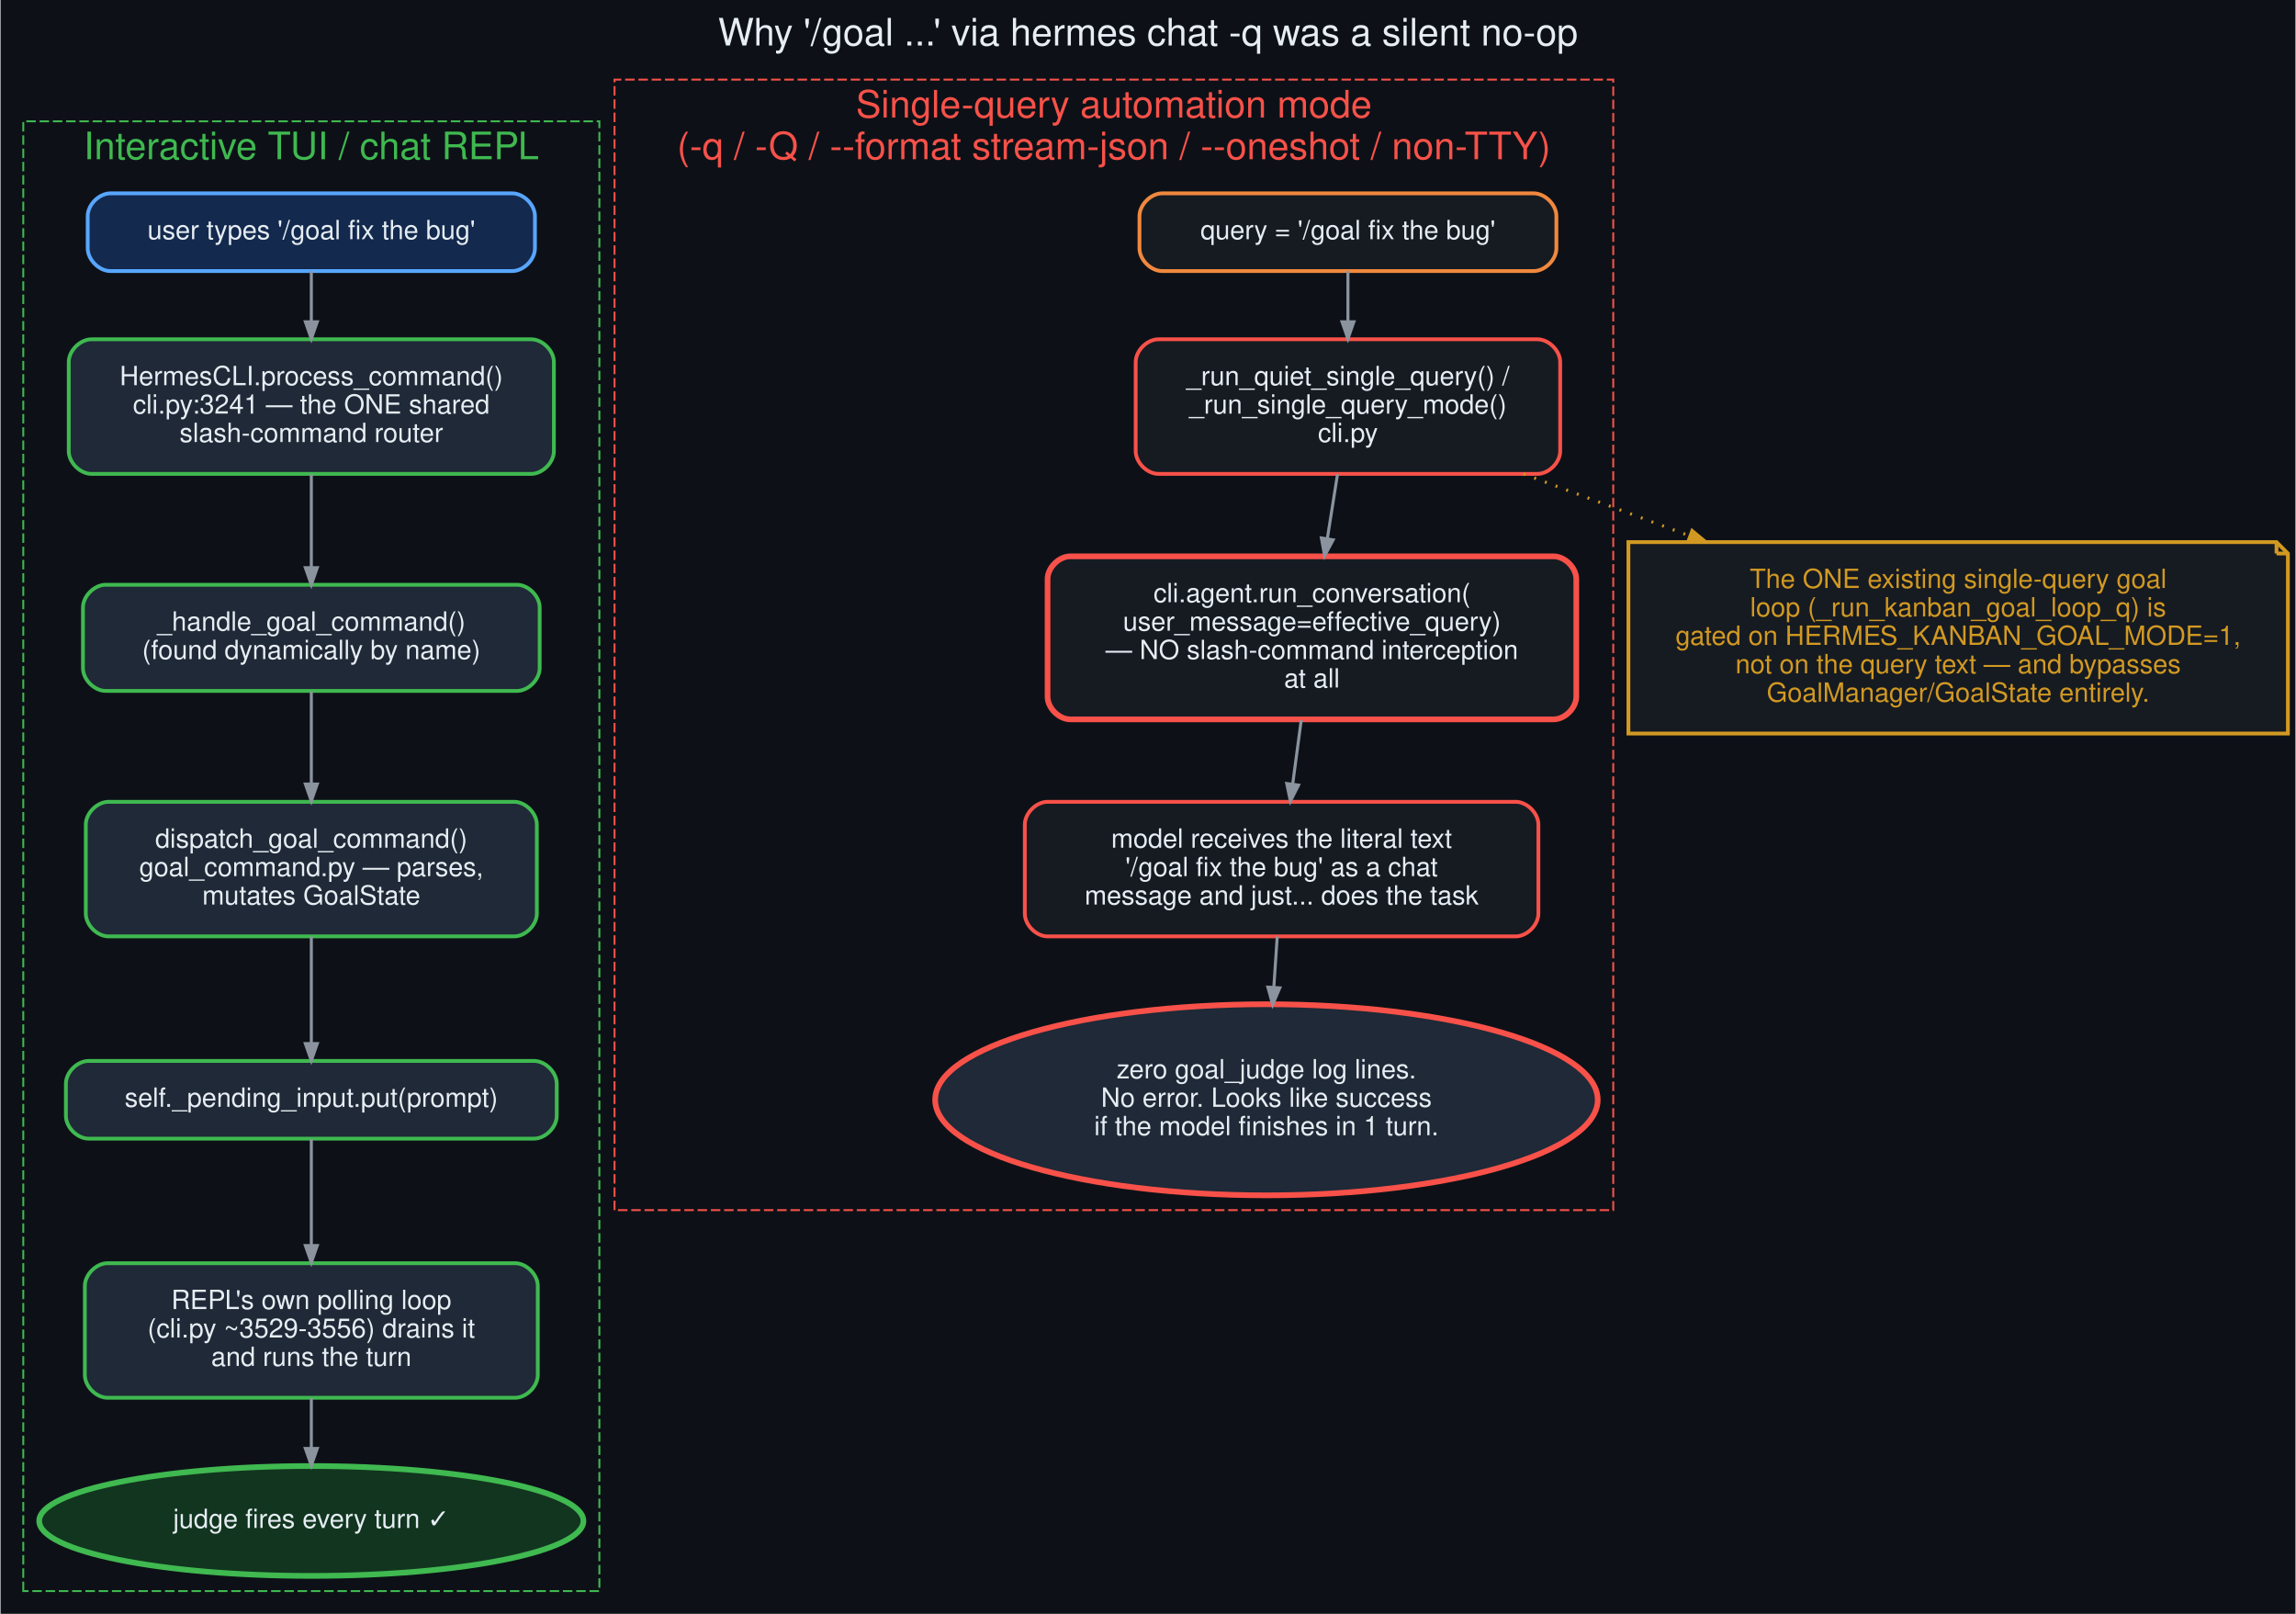
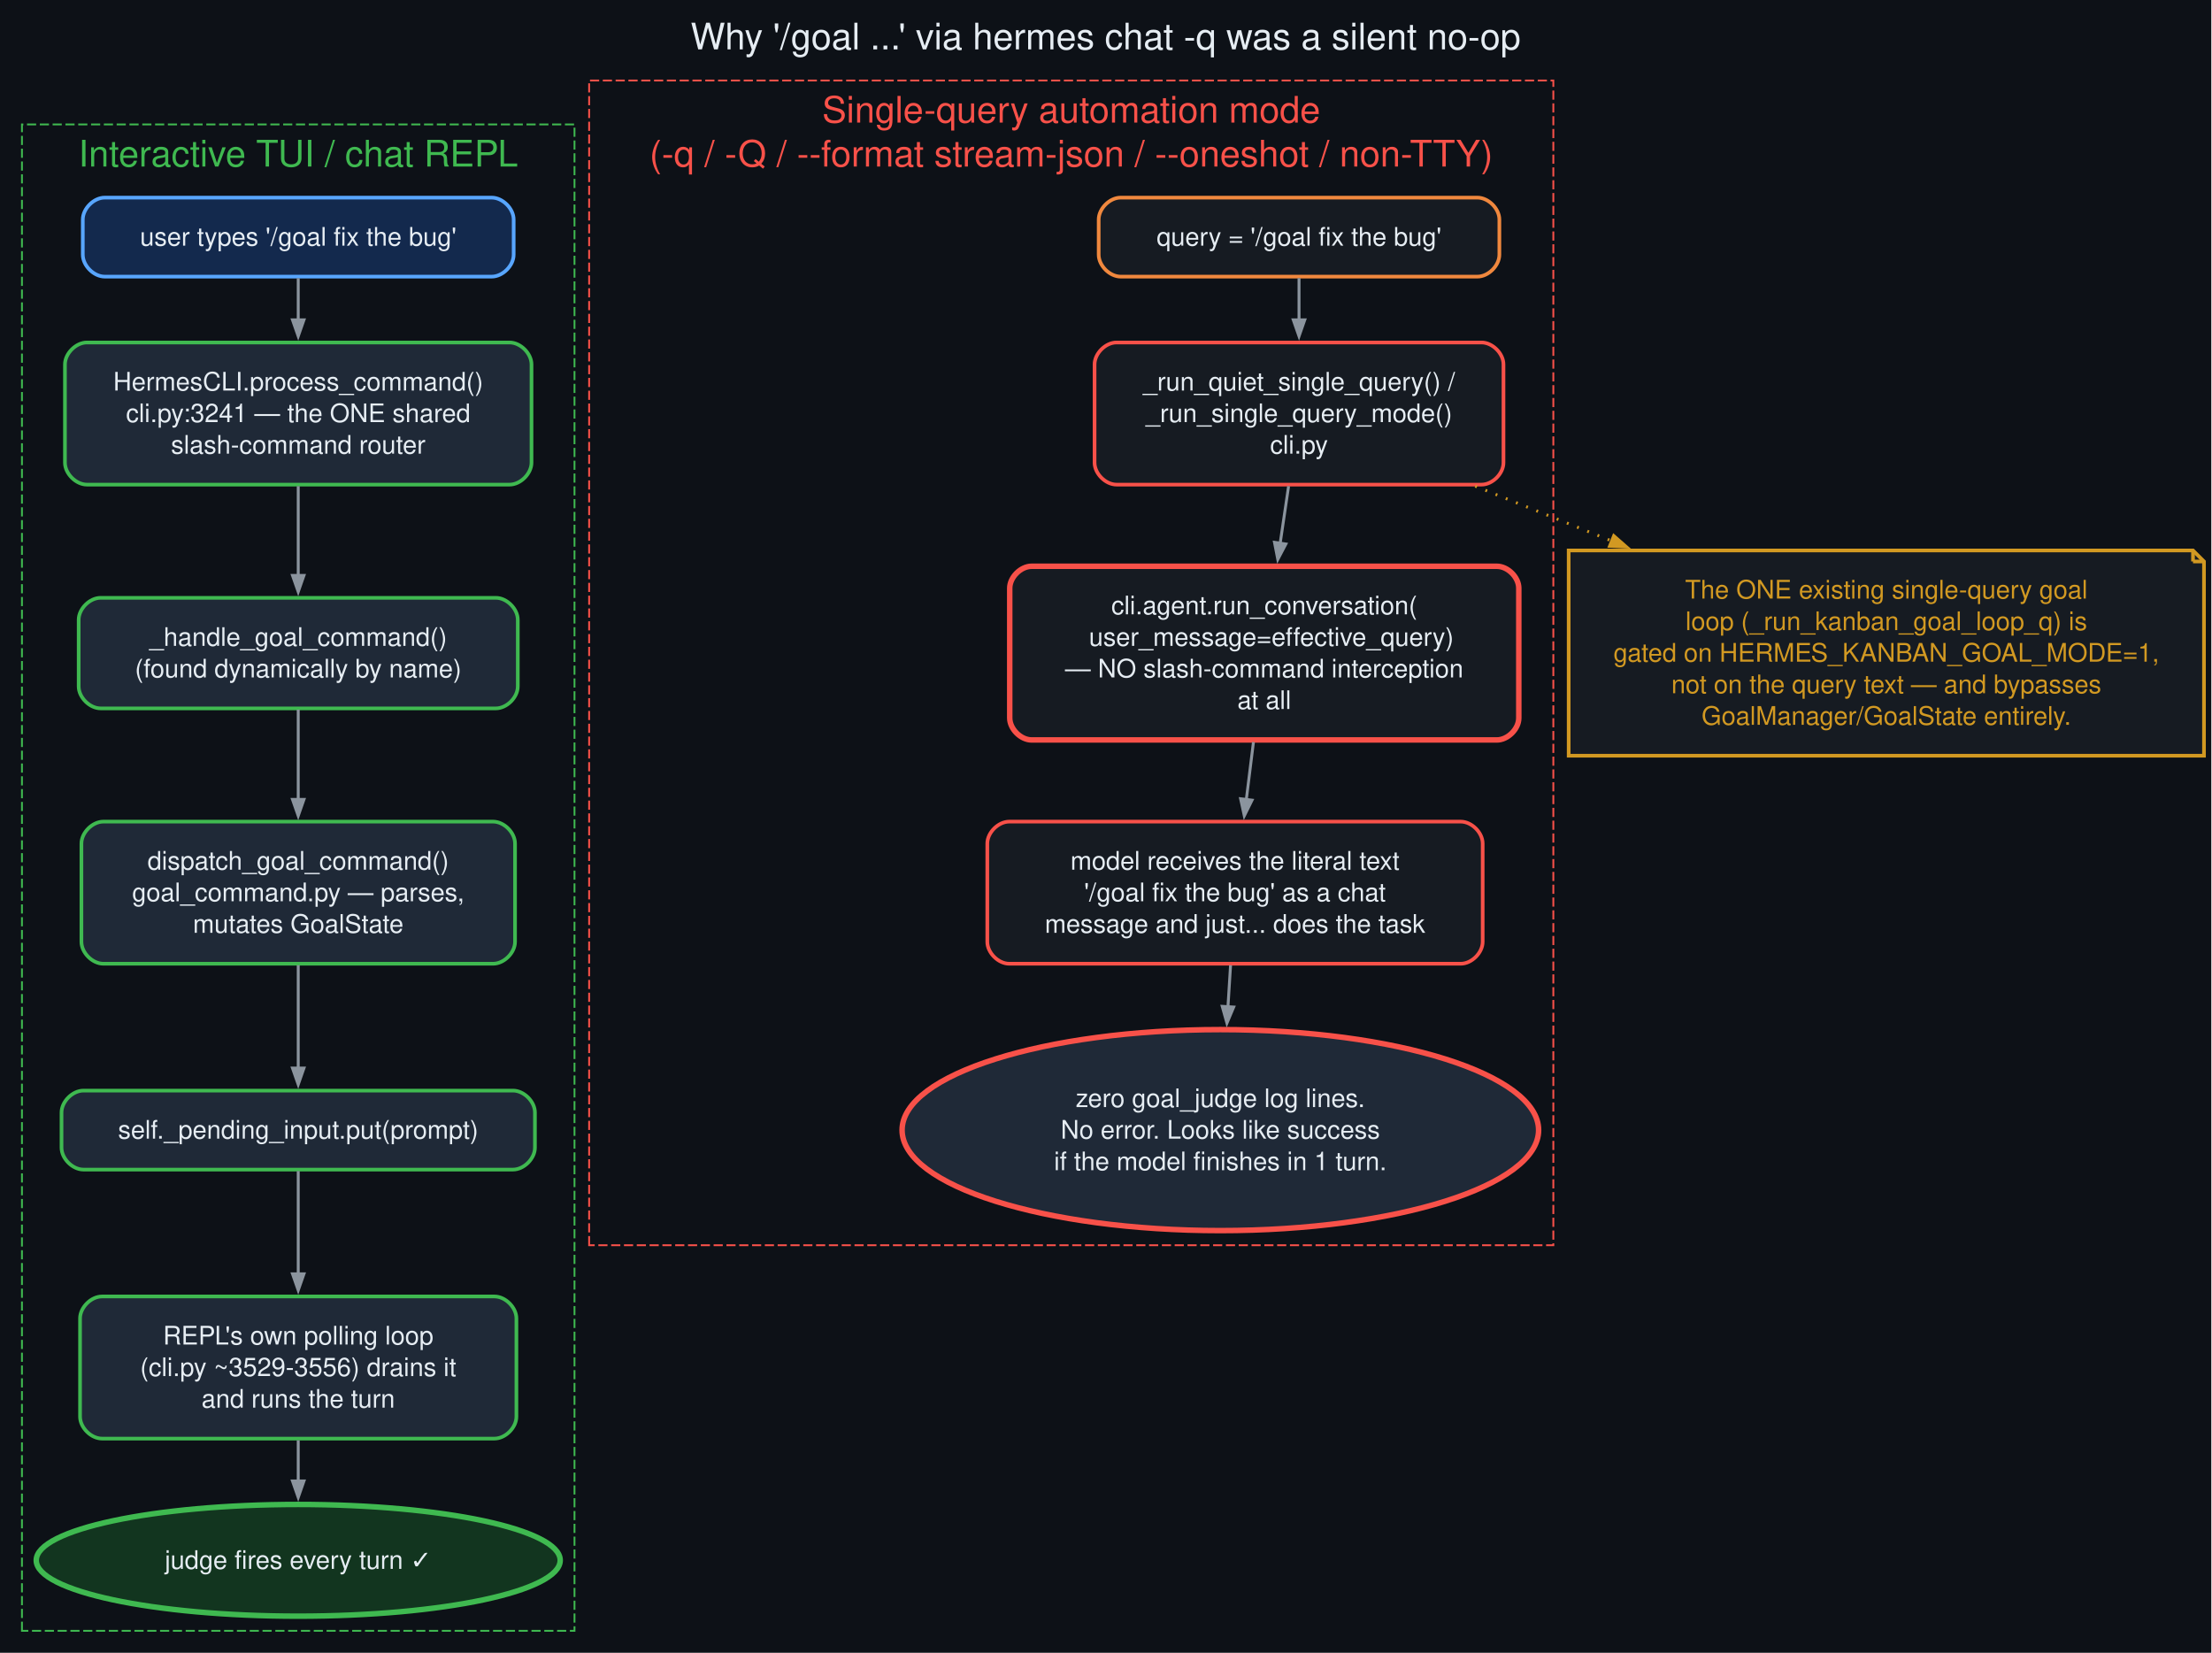
- <svg xmlns="http://www.w3.org/2000/svg" width="1211pt" height="851pt" viewBox="0.00 0.00 1211.00 851.39">
-   <g id="graph0" class="graph" transform="scale(1 1) rotate(0) translate(4 847.39)">
-     <polygon fill="#0d1117" stroke="transparent" points="-4,4 -4,-847.39 1207,-847.39 1207,4 -4,4" />
-     <text text-anchor="middle" x="601.5" y="-823.39" font-family="Helvetica,sans-Serif" font-size="20.00" fill="#e6edf3">Why '/goal ...' via hermes chat -q was a silent no-op</text>
+ <svg xmlns="http://www.w3.org/2000/svg" width="1209pt" height="903pt" viewBox="0.00 0.00 1209.00 903.00">
+   <g id="graph0" class="graph" transform="scale(1 1) rotate(0) translate(4 899.24)">
+     <polygon fill="#0d1117" stroke="none" points="-4,4 -4,-899.24 1204.62,-899.24 1204.62,4 -4,4" />
+     <text xml:space="preserve" text-anchor="middle" x="600.31" y="-872.24" font-family="Helvetica,sans-Serif" font-size="20.00" fill="#e6edf3">Why '/goal ...' via hermes chat -q was a silent no-op</text>
    <g id="clust1" class="cluster">
-       <polygon fill="#0d1117" stroke="#3fb950" stroke-dasharray="5,2" points="8,-8 8,-783.39 312,-783.39 312,-8 8,-8" />
-       <text text-anchor="middle" x="160" y="-763.39" font-family="Helvetica,sans-Serif" font-size="20.00" fill="#3fb950">Interactive TUI / chat REPL</text>
+       <polygon fill="#0d1117" stroke="#3fb950" stroke-dasharray="5,2" points="8,-8 8,-831.24 310,-831.24 310,-8 8,-8" />
+       <text xml:space="preserve" text-anchor="middle" x="159" y="-808.24" font-family="Helvetica,sans-Serif" font-size="20.00" fill="#3fb950">Interactive TUI / chat REPL</text>
    </g>
    <g id="clust2" class="cluster">
-       <polygon fill="#0d1117" stroke="#f85149" stroke-dasharray="5,2" points="320,-208.98 320,-805.39 847,-805.39 847,-208.98 320,-208.98" />
-       <text text-anchor="middle" x="583.5" y="-785.39" font-family="Helvetica,sans-Serif" font-size="20.00" fill="#f85149">Single-query automation mode</text>
-       <text text-anchor="middle" x="583.5" y="-763.39" font-family="Helvetica,sans-Serif" font-size="20.00" fill="#f85149">(-q / -Q / --format stream-json / --oneshot / non-TTY)</text>
+       <polygon fill="#0d1117" stroke="#f85149" stroke-dasharray="5,2" points="318,-218.72 318,-855.24 845,-855.24 845,-218.72 318,-218.72" />
+       <text xml:space="preserve" text-anchor="middle" x="581.5" y="-832.24" font-family="Helvetica,sans-Serif" font-size="20.00" fill="#f85149">Single-query automation mode</text>
+       <text xml:space="preserve" text-anchor="middle" x="581.5" y="-808.24" font-family="Helvetica,sans-Serif" font-size="20.00" fill="#f85149">(-q / -Q / --format stream-json / --oneshot / non-TTY)</text>
    </g>
    <g id="node1" class="node">
-       <path fill="#13294d" stroke="#58a6ff" stroke-width="2" d="M266,-745.39C266,-745.39 54,-745.39 54,-745.39 48,-745.39 42,-739.39 42,-733.39 42,-733.39 42,-716.39 42,-716.39 42,-710.39 48,-704.39 54,-704.39 54,-704.39 266,-704.39 266,-704.39 272,-704.39 278,-710.39 278,-716.39 278,-716.39 278,-733.39 278,-733.39 278,-739.39 272,-745.39 266,-745.39" />
-       <text text-anchor="middle" x="160" y="-721.19" font-family="Helvetica,sans-Serif" font-size="14.00" fill="#e6edf3">user types '/goal fix the bug'</text>
+       <path fill="#13294d" stroke="#58a6ff" stroke-width="2" d="M264.75,-791.24C264.75,-791.24 53.25,-791.24 53.25,-791.24 47.25,-791.24 41.25,-785.24 41.25,-779.24 41.25,-779.24 41.25,-760.07 41.25,-760.07 41.25,-754.07 47.25,-748.07 53.25,-748.07 53.25,-748.07 264.75,-748.07 264.75,-748.07 270.75,-748.07 276.75,-754.07 276.75,-760.07 276.75,-760.07 276.75,-779.24 276.75,-779.24 276.75,-785.24 270.75,-791.24 264.75,-791.24" />
+       <text xml:space="preserve" text-anchor="middle" x="159" y="-764.98" font-family="Helvetica,sans-Serif" font-size="14.00" fill="#e6edf3">user types '/goal fix the bug'</text>
    </g>
    <g id="node2" class="node">
-       <path fill="#1f2937" stroke="#3fb950" stroke-width="2" d="M276,-668.39C276,-668.39 44,-668.39 44,-668.39 38,-668.39 32,-662.39 32,-656.39 32,-656.39 32,-609.39 32,-609.39 32,-603.39 38,-597.39 44,-597.39 44,-597.39 276,-597.39 276,-597.39 282,-597.39 288,-603.39 288,-609.39 288,-609.39 288,-656.39 288,-656.39 288,-662.39 282,-668.39 276,-668.39" />
-       <text text-anchor="middle" x="160" y="-644.19" font-family="Helvetica,sans-Serif" font-size="14.00" fill="#e6edf3">HermesCLI.process_command()</text>
-       <text text-anchor="middle" x="160" y="-629.19" font-family="Helvetica,sans-Serif" font-size="14.00" fill="#e6edf3">cli.py:3241 — the ONE shared</text>
-       <text text-anchor="middle" x="160" y="-614.19" font-family="Helvetica,sans-Serif" font-size="14.00" fill="#e6edf3">slash-command router</text>
+       <path fill="#1f2937" stroke="#3fb950" stroke-width="2" d="M274.5,-712.07C274.5,-712.07 43.5,-712.07 43.5,-712.07 37.5,-712.07 31.5,-706.07 31.5,-700.07 31.5,-700.07 31.5,-646.4 31.5,-646.4 31.5,-640.4 37.5,-634.4 43.5,-634.4 43.5,-634.4 274.5,-634.4 274.5,-634.4 280.5,-634.4 286.5,-640.4 286.5,-646.4 286.5,-646.4 286.5,-700.07 286.5,-700.07 286.5,-706.07 280.5,-712.07 274.5,-712.07" />
+       <text xml:space="preserve" text-anchor="middle" x="159" y="-685.81" font-family="Helvetica,sans-Serif" font-size="14.00" fill="#e6edf3">HermesCLI.process_command()</text>
+       <text xml:space="preserve" text-anchor="middle" x="159" y="-668.56" font-family="Helvetica,sans-Serif" font-size="14.00" fill="#e6edf3">cli.py:3241 — the ONE shared</text>
+       <text xml:space="preserve" text-anchor="middle" x="159" y="-651.31" font-family="Helvetica,sans-Serif" font-size="14.00" fill="#e6edf3">slash-command router</text>
    </g>
    <g id="edge1" class="edge">
-       <path fill="none" stroke="#8b949e" stroke-width="1.6" d="M160,-704.36C160,-696.53 160,-687.16 160,-677.86" />
-       <polygon fill="#8b949e" stroke="#8b949e" stroke-width="1.6" points="163.15,-677.63 160,-668.63 156.85,-677.63 163.15,-677.63" />
+       <path fill="none" stroke="#8b949e" stroke-width="1.6" d="M159,-747.23C159,-740.35 159,-732.42 159,-724.38" />
+       <polygon fill="#8b949e" stroke="#8b949e" stroke-width="1.6" points="162.15,-724.45 159,-715.45 155.85,-724.45 162.15,-724.45" />
    </g>
    <g id="node3" class="node">
-       <path fill="#1f2937" stroke="#3fb950" stroke-width="2" d="M268.5,-538.89C268.5,-538.89 51.5,-538.89 51.5,-538.89 45.5,-538.89 39.5,-532.89 39.5,-526.89 39.5,-526.89 39.5,-494.89 39.5,-494.89 39.5,-488.89 45.5,-482.89 51.5,-482.89 51.5,-482.89 268.5,-482.89 268.5,-482.89 274.5,-482.89 280.5,-488.89 280.5,-494.89 280.5,-494.89 280.5,-526.89 280.5,-526.89 280.5,-532.89 274.5,-538.89 268.5,-538.89" />
-       <text text-anchor="middle" x="160" y="-514.69" font-family="Helvetica,sans-Serif" font-size="14.00" fill="#e6edf3">_handle_goal_command()</text>
-       <text text-anchor="middle" x="160" y="-499.69" font-family="Helvetica,sans-Serif" font-size="14.00" fill="#e6edf3">(found dynamically by name)</text>
+       <path fill="#1f2937" stroke="#3fb950" stroke-width="2" d="M267,-572.53C267,-572.53 51,-572.53 51,-572.53 45,-572.53 39,-566.53 39,-560.53 39,-560.53 39,-524.11 39,-524.11 39,-518.11 45,-512.11 51,-512.11 51,-512.11 267,-512.11 267,-512.11 273,-512.11 279,-518.11 279,-524.11 279,-524.11 279,-560.53 279,-560.53 279,-566.53 273,-572.53 267,-572.53" />
+       <text xml:space="preserve" text-anchor="middle" x="159" y="-546.27" font-family="Helvetica,sans-Serif" font-size="14.00" fill="#e6edf3">_handle_goal_command()</text>
+       <text xml:space="preserve" text-anchor="middle" x="159" y="-529.02" font-family="Helvetica,sans-Serif" font-size="14.00" fill="#e6edf3">(found dynamically by name)</text>
    </g>
    <g id="edge2" class="edge">
-       <path fill="none" stroke="#8b949e" stroke-width="1.6" d="M160,-597.18C160,-581.82 160,-563.75 160,-548.21" />
-       <polygon fill="#8b949e" stroke="#8b949e" stroke-width="1.6" points="163.15,-547.9 160,-538.9 156.85,-547.9 163.15,-547.9" />
+       <path fill="none" stroke="#8b949e" stroke-width="1.6" d="M159,-633.56C159,-618.04 159,-600.14 159,-584.39" />
+       <polygon fill="#8b949e" stroke="#8b949e" stroke-width="1.6" points="162.15,-584.79 159,-575.79 155.85,-584.79 162.15,-584.79" />
    </g>
    <g id="node4" class="node">
-       <path fill="#1f2937" stroke="#3fb950" stroke-width="2" d="M267,-424.39C267,-424.39 53,-424.39 53,-424.39 47,-424.39 41,-418.39 41,-412.39 41,-412.39 41,-365.39 41,-365.39 41,-359.39 47,-353.39 53,-353.39 53,-353.39 267,-353.39 267,-353.39 273,-353.39 279,-359.39 279,-365.39 279,-365.39 279,-412.39 279,-412.39 279,-418.39 273,-424.39 267,-424.39" />
-       <text text-anchor="middle" x="160" y="-400.19" font-family="Helvetica,sans-Serif" font-size="14.00" fill="#e6edf3">dispatch_goal_command()</text>
-       <text text-anchor="middle" x="160" y="-385.19" font-family="Helvetica,sans-Serif" font-size="14.00" fill="#e6edf3">goal_command.py — parses,</text>
-       <text text-anchor="middle" x="160" y="-370.19" font-family="Helvetica,sans-Serif" font-size="14.00" fill="#e6edf3">mutates GoalState</text>
+       <path fill="#1f2937" stroke="#3fb950" stroke-width="2" d="M265.5,-450.23C265.5,-450.23 52.5,-450.23 52.5,-450.23 46.5,-450.23 40.5,-444.23 40.5,-438.23 40.5,-438.23 40.5,-384.56 40.5,-384.56 40.5,-378.56 46.5,-372.56 52.5,-372.56 52.5,-372.56 265.5,-372.56 265.5,-372.56 271.5,-372.56 277.5,-378.56 277.5,-384.56 277.5,-384.56 277.5,-438.23 277.5,-438.23 277.5,-444.23 271.5,-450.23 265.5,-450.23" />
+       <text xml:space="preserve" text-anchor="middle" x="159" y="-423.97" font-family="Helvetica,sans-Serif" font-size="14.00" fill="#e6edf3">dispatch_goal_command()</text>
+       <text xml:space="preserve" text-anchor="middle" x="159" y="-406.72" font-family="Helvetica,sans-Serif" font-size="14.00" fill="#e6edf3">goal_command.py — parses,</text>
+       <text xml:space="preserve" text-anchor="middle" x="159" y="-389.47" font-family="Helvetica,sans-Serif" font-size="14.00" fill="#e6edf3">mutates GoalState</text>
    </g>
    <g id="edge3" class="edge">
-       <path fill="none" stroke="#8b949e" stroke-width="1.6" d="M160,-482.66C160,-468.33 160,-450.39 160,-434.12" />
-       <polygon fill="#8b949e" stroke="#8b949e" stroke-width="1.6" points="163.15,-433.77 160,-424.77 156.85,-433.77 163.15,-433.77" />
+       <path fill="none" stroke="#8b949e" stroke-width="1.6" d="M159,-511.42C159,-496.79 159,-478.8 159,-462.18" />
+       <polygon fill="#8b949e" stroke="#8b949e" stroke-width="1.6" points="162.15,-462.37 159,-453.37 155.85,-462.37 162.15,-462.37" />
    </g>
    <g id="node5" class="node">
-       <path fill="#1f2937" stroke="#3fb950" stroke-width="2" d="M277.5,-287.69C277.5,-287.69 42.5,-287.69 42.5,-287.69 36.5,-287.69 30.5,-281.69 30.5,-275.69 30.5,-275.69 30.5,-258.69 30.5,-258.69 30.5,-252.69 36.5,-246.69 42.5,-246.69 42.5,-246.69 277.5,-246.69 277.5,-246.69 283.5,-246.69 289.5,-252.69 289.5,-258.69 289.5,-258.69 289.5,-275.69 289.5,-275.69 289.5,-281.69 283.5,-287.69 277.5,-287.69" />
-       <text text-anchor="middle" x="160" y="-263.49" font-family="Helvetica,sans-Serif" font-size="14.00" fill="#e6edf3">self._pending_input.put(prompt)</text>
+       <path fill="#1f2937" stroke="#3fb950" stroke-width="2" d="M276.38,-303.23C276.38,-303.23 41.62,-303.23 41.62,-303.23 35.62,-303.23 29.62,-297.23 29.62,-291.23 29.62,-291.23 29.62,-272.06 29.62,-272.06 29.62,-266.06 35.62,-260.06 41.62,-260.06 41.62,-260.06 276.38,-260.06 276.38,-260.06 282.38,-260.06 288.38,-266.06 288.38,-272.06 288.38,-272.06 288.38,-291.23 288.38,-291.23 288.38,-297.23 282.38,-303.23 276.38,-303.23" />
+       <text xml:space="preserve" text-anchor="middle" x="159" y="-276.97" font-family="Helvetica,sans-Serif" font-size="14.00" fill="#e6edf3">self._pending_input.put(prompt)</text>
    </g>
    <g id="edge4" class="edge">
-       <path fill="none" stroke="#8b949e" stroke-width="1.6" d="M160,-353.27C160,-335.49 160,-314.08 160,-297.18" />
-       <polygon fill="#8b949e" stroke="#8b949e" stroke-width="1.6" points="163.15,-296.82 160,-287.82 156.85,-296.82 163.15,-296.82" />
+       <path fill="none" stroke="#8b949e" stroke-width="1.6" d="M159,-371.72C159,-353.7 159,-332.49 159,-315.29" />
+       <polygon fill="#8b949e" stroke="#8b949e" stroke-width="1.6" points="162.15,-315.53 159,-306.53 155.85,-315.53 162.15,-315.53" />
    </g>
    <g id="node6" class="node">
-       <path fill="#1f2937" stroke="#3fb950" stroke-width="2" d="M267.5,-180.98C267.5,-180.98 52.5,-180.98 52.5,-180.98 46.5,-180.98 40.5,-174.98 40.5,-168.98 40.5,-168.98 40.5,-121.98 40.5,-121.98 40.5,-115.98 46.5,-109.98 52.5,-109.98 52.5,-109.98 267.5,-109.98 267.5,-109.98 273.5,-109.98 279.5,-115.98 279.5,-121.98 279.5,-121.98 279.5,-168.98 279.5,-168.98 279.5,-174.98 273.5,-180.98 267.5,-180.98" />
-       <text text-anchor="middle" x="160" y="-156.78" font-family="Helvetica,sans-Serif" font-size="14.00" fill="#e6edf3">REPL's own polling loop</text>
-       <text text-anchor="middle" x="160" y="-141.78" font-family="Helvetica,sans-Serif" font-size="14.00" fill="#e6edf3">(cli.py ~3529-3556) drains it</text>
-       <text text-anchor="middle" x="160" y="-126.78" font-family="Helvetica,sans-Serif" font-size="14.00" fill="#e6edf3">and runs the turn</text>
+       <path fill="#1f2937" stroke="#3fb950" stroke-width="2" d="M266.25,-190.72C266.25,-190.72 51.75,-190.72 51.75,-190.72 45.75,-190.72 39.75,-184.72 39.75,-178.72 39.75,-178.72 39.75,-125.05 39.75,-125.05 39.75,-119.05 45.75,-113.05 51.75,-113.05 51.75,-113.05 266.25,-113.05 266.25,-113.05 272.25,-113.05 278.25,-119.05 278.25,-125.05 278.25,-125.05 278.25,-178.72 278.25,-178.72 278.25,-184.72 272.25,-190.72 266.25,-190.72" />
+       <text xml:space="preserve" text-anchor="middle" x="159" y="-164.46" font-family="Helvetica,sans-Serif" font-size="14.00" fill="#e6edf3">REPL's own polling loop</text>
+       <text xml:space="preserve" text-anchor="middle" x="159" y="-147.21" font-family="Helvetica,sans-Serif" font-size="14.00" fill="#e6edf3">(cli.py ~3529-3556) drains it</text>
+       <text xml:space="preserve" text-anchor="middle" x="159" y="-129.96" font-family="Helvetica,sans-Serif" font-size="14.00" fill="#e6edf3">and runs the turn</text>
    </g>
    <g id="edge5" class="edge">
-       <path fill="none" stroke="#8b949e" stroke-width="1.6" d="M160,-246.42C160,-231.24 160,-209.69 160,-190.49" />
-       <polygon fill="#8b949e" stroke="#8b949e" stroke-width="1.6" points="163.15,-190.29 160,-181.29 156.85,-190.29 163.15,-190.29" />
+       <path fill="none" stroke="#8b949e" stroke-width="1.6" d="M159,-259.26C159,-243.88 159,-222.49 159,-202.91" />
+       <polygon fill="#8b949e" stroke="#8b949e" stroke-width="1.6" points="162.15,-203.08 159,-194.08 155.85,-203.08 162.15,-203.08" />
    </g>
    <g id="node7" class="node">
-       <ellipse fill="#12351f" stroke="#3fb950" stroke-width="3" cx="160" cy="-44.99" rx="143.59" ry="28.98" />
-       <text text-anchor="middle" x="160" y="-41.29" font-family="Helvetica,sans-Serif" font-size="14.00" fill="#e6edf3">judge fires every turn ✓</text>
+       <ellipse fill="#12351f" stroke="#3fb950" stroke-width="3" cx="159" cy="-46.53" rx="143.19" ry="30.53" />
+       <text xml:space="preserve" text-anchor="middle" x="159" y="-41.85" font-family="Helvetica,sans-Serif" font-size="14.00" fill="#e6edf3">judge fires every turn ✓</text>
    </g>
    <g id="edge6" class="edge">
-       <path fill="none" stroke="#8b949e" stroke-width="1.6" d="M160,-109.76C160,-101.22 160,-92.04 160,-83.38" />
-       <polygon fill="#8b949e" stroke="#8b949e" stroke-width="1.6" points="163.15,-83.24 160,-74.24 156.85,-83.24 163.15,-83.24" />
+       <path fill="none" stroke="#8b949e" stroke-width="1.6" d="M159,-112.1C159,-104.81 159,-97.15 159,-89.76" />
+       <polygon fill="#8b949e" stroke="#8b949e" stroke-width="1.6" points="162.15,-89.88 159,-80.88 155.85,-89.88 162.15,-89.88" />
    </g>
    <g id="node8" class="node">
-       <path fill="#161b22" stroke="#f0883e" stroke-width="2" d="M805,-745.39C805,-745.39 609,-745.39 609,-745.39 603,-745.39 597,-739.39 597,-733.39 597,-733.39 597,-716.39 597,-716.39 597,-710.39 603,-704.39 609,-704.39 609,-704.39 805,-704.39 805,-704.39 811,-704.39 817,-710.39 817,-716.39 817,-716.39 817,-733.39 817,-733.39 817,-739.39 811,-745.39 805,-745.39" />
-       <text text-anchor="middle" x="707" y="-721.19" font-family="Helvetica,sans-Serif" font-size="14.00" fill="#e6edf3">query = '/goal fix the bug'</text>
+       <path fill="#161b22" stroke="#f0883e" stroke-width="2" d="M803.5,-791.24C803.5,-791.24 608.5,-791.24 608.5,-791.24 602.5,-791.24 596.5,-785.24 596.5,-779.24 596.5,-779.24 596.5,-760.07 596.5,-760.07 596.5,-754.07 602.5,-748.07 608.5,-748.07 608.5,-748.07 803.5,-748.07 803.5,-748.07 809.5,-748.07 815.5,-754.07 815.5,-760.07 815.5,-760.07 815.5,-779.24 815.5,-779.24 815.5,-785.24 809.5,-791.24 803.5,-791.24" />
+       <text xml:space="preserve" text-anchor="middle" x="706" y="-764.98" font-family="Helvetica,sans-Serif" font-size="14.00" fill="#e6edf3">query = '/goal fix the bug'</text>
    </g>
    <g id="node9" class="node">
-       <path fill="#161b22" stroke="#f85149" stroke-width="2" d="M807,-668.39C807,-668.39 607,-668.39 607,-668.39 601,-668.39 595,-662.39 595,-656.39 595,-656.39 595,-609.39 595,-609.39 595,-603.39 601,-597.39 607,-597.39 607,-597.39 807,-597.39 807,-597.39 813,-597.39 819,-603.39 819,-609.39 819,-609.39 819,-656.39 819,-656.39 819,-662.39 813,-668.39 807,-668.39" />
-       <text text-anchor="middle" x="707" y="-644.19" font-family="Helvetica,sans-Serif" font-size="14.00" fill="#e6edf3">_run_quiet_single_query() /</text>
-       <text text-anchor="middle" x="707" y="-629.19" font-family="Helvetica,sans-Serif" font-size="14.00" fill="#e6edf3">_run_single_query_mode()</text>
-       <text text-anchor="middle" x="707" y="-614.19" font-family="Helvetica,sans-Serif" font-size="14.00" fill="#e6edf3">cli.py</text>
+       <path fill="#161b22" stroke="#f85149" stroke-width="2" d="M805.75,-712.07C805.75,-712.07 606.25,-712.07 606.25,-712.07 600.25,-712.07 594.25,-706.07 594.25,-700.07 594.25,-700.07 594.25,-646.4 594.25,-646.4 594.25,-640.4 600.25,-634.4 606.25,-634.4 606.25,-634.4 805.75,-634.4 805.75,-634.4 811.75,-634.4 817.75,-640.4 817.75,-646.4 817.75,-646.4 817.75,-700.07 817.75,-700.07 817.75,-706.07 811.75,-712.07 805.75,-712.07" />
+       <text xml:space="preserve" text-anchor="middle" x="706" y="-685.81" font-family="Helvetica,sans-Serif" font-size="14.00" fill="#e6edf3">_run_quiet_single_query() /</text>
+       <text xml:space="preserve" text-anchor="middle" x="706" y="-668.56" font-family="Helvetica,sans-Serif" font-size="14.00" fill="#e6edf3">_run_single_query_mode()</text>
+       <text xml:space="preserve" text-anchor="middle" x="706" y="-651.31" font-family="Helvetica,sans-Serif" font-size="14.00" fill="#e6edf3">cli.py</text>
    </g>
    <g id="edge7" class="edge">
-       <path fill="none" stroke="#8b949e" stroke-width="1.6" d="M707,-704.36C707,-696.53 707,-687.16 707,-677.86" />
-       <polygon fill="#8b949e" stroke="#8b949e" stroke-width="1.6" points="710.15,-677.63 707,-668.63 703.85,-677.63 710.15,-677.63" />
+       <path fill="none" stroke="#8b949e" stroke-width="1.6" d="M706,-747.23C706,-740.35 706,-732.42 706,-724.38" />
+       <polygon fill="#8b949e" stroke="#8b949e" stroke-width="1.6" points="709.15,-724.45 706,-715.45 702.85,-724.45 709.15,-724.45" />
    </g>
    <g id="node10" class="node">
-       <path fill="#161b22" stroke="#f85149" stroke-width="3" d="M815.5,-553.89C815.5,-553.89 560.5,-553.89 560.5,-553.89 554.5,-553.89 548.5,-547.89 548.5,-541.89 548.5,-541.89 548.5,-479.89 548.5,-479.89 548.5,-473.89 554.5,-467.89 560.5,-467.89 560.5,-467.89 815.5,-467.89 815.5,-467.89 821.5,-467.89 827.5,-473.89 827.5,-479.89 827.5,-479.89 827.5,-541.89 827.5,-541.89 827.5,-547.89 821.5,-553.89 815.5,-553.89" />
-       <text text-anchor="middle" x="688" y="-529.69" font-family="Helvetica,sans-Serif" font-size="14.00" fill="#e6edf3">cli.agent.run_conversation(</text>
-       <text text-anchor="middle" x="688" y="-514.69" font-family="Helvetica,sans-Serif" font-size="14.00" fill="#e6edf3">  user_message=effective_query)</text>
-       <text text-anchor="middle" x="688" y="-499.69" font-family="Helvetica,sans-Serif" font-size="14.00" fill="#e6edf3">— NO slash-command interception</text>
-       <text text-anchor="middle" x="688" y="-484.69" font-family="Helvetica,sans-Serif" font-size="14.00" fill="#e6edf3">at all</text>
+       <path fill="#161b22" stroke="#f85149" stroke-width="3" d="M814.12,-589.78C814.12,-589.78 559.88,-589.78 559.88,-589.78 553.88,-589.78 547.88,-583.78 547.88,-577.78 547.88,-577.78 547.88,-506.86 547.88,-506.86 547.88,-500.86 553.88,-494.86 559.88,-494.86 559.88,-494.86 814.12,-494.86 814.12,-494.86 820.12,-494.86 826.12,-500.86 826.12,-506.86 826.12,-506.86 826.12,-577.78 826.12,-577.78 826.12,-583.78 820.12,-589.78 814.12,-589.78" />
+       <text xml:space="preserve" text-anchor="middle" x="687" y="-563.52" font-family="Helvetica,sans-Serif" font-size="14.00" fill="#e6edf3">cli.agent.run_conversation(</text>
+       <text xml:space="preserve" text-anchor="middle" x="687" y="-546.27" font-family="Helvetica,sans-Serif" font-size="14.00" fill="#e6edf3">  user_message=effective_query)</text>
+       <text xml:space="preserve" text-anchor="middle" x="687" y="-529.02" font-family="Helvetica,sans-Serif" font-size="14.00" fill="#e6edf3">— NO slash-command interception</text>
+       <text xml:space="preserve" text-anchor="middle" x="687" y="-511.77" font-family="Helvetica,sans-Serif" font-size="14.00" fill="#e6edf3">at all</text>
    </g>
    <g id="edge8" class="edge">
-       <path fill="none" stroke="#8b949e" stroke-width="1.6" d="M701.5,-597.18C699.83,-586.59 697.95,-574.7 696.13,-563.25" />
-       <polygon fill="#8b949e" stroke="#8b949e" stroke-width="1.6" points="699.22,-562.58 694.7,-554.19 692.99,-563.57 699.22,-562.58" />
+       <path fill="none" stroke="#8b949e" stroke-width="1.6" d="M700.3,-633.56C698.84,-623.65 697.24,-612.77 695.66,-602.1" />
+       <polygon fill="#8b949e" stroke="#8b949e" stroke-width="1.6" points="698.82,-601.94 694.4,-593.5 692.59,-602.86 698.82,-601.94" />
    </g>
    <g id="node13" class="node">
-       <polygon fill="#161b22" stroke="#d29922" stroke-width="2" points="1197,-561.39 855,-561.39 855,-460.39 1203,-460.39 1203,-555.39 1197,-561.39" />
-       <polyline fill="none" stroke="#d29922" stroke-width="2" points="1197,-561.39 1197,-555.39 " />
-       <polyline fill="none" stroke="#d29922" stroke-width="2" points="1203,-555.39 1197,-555.39 " />
-       <text text-anchor="middle" x="1029" y="-537.19" font-family="Helvetica,sans-Serif" font-size="14.00" fill="#d29922">The ONE existing single-query goal</text>
-       <text text-anchor="middle" x="1029" y="-522.19" font-family="Helvetica,sans-Serif" font-size="14.00" fill="#d29922">loop (_run_kanban_goal_loop_q) is</text>
-       <text text-anchor="middle" x="1029" y="-507.19" font-family="Helvetica,sans-Serif" font-size="14.00" fill="#d29922">gated on HERMES_KANBAN_GOAL_MODE=1,</text>
-       <text text-anchor="middle" x="1029" y="-492.19" font-family="Helvetica,sans-Serif" font-size="14.00" fill="#d29922">not on the query text — and bypasses</text>
-       <text text-anchor="middle" x="1029" y="-477.19" font-family="Helvetica,sans-Serif" font-size="14.00" fill="#d29922">GoalManager/GoalState entirely.</text>
+       <polygon fill="#161b22" stroke="#d29922" stroke-width="2" points="1194.62,-598.4 853.38,-598.4 853.38,-486.23 1200.62,-486.23 1200.62,-592.4 1194.62,-598.4" />
+       <polyline fill="none" stroke="#d29922" stroke-width="2" points="1194.62,-598.4 1194.62,-592.4" />
+       <polyline fill="none" stroke="#d29922" stroke-width="2" points="1200.62,-592.4 1194.62,-592.4" />
+       <text xml:space="preserve" text-anchor="middle" x="1027" y="-572.14" font-family="Helvetica,sans-Serif" font-size="14.00" fill="#d29922">The ONE existing single-query goal</text>
+       <text xml:space="preserve" text-anchor="middle" x="1027" y="-554.89" font-family="Helvetica,sans-Serif" font-size="14.00" fill="#d29922">loop (_run_kanban_goal_loop_q) is</text>
+       <text xml:space="preserve" text-anchor="middle" x="1027" y="-537.64" font-family="Helvetica,sans-Serif" font-size="14.00" fill="#d29922">gated on HERMES_KANBAN_GOAL_MODE=1,</text>
+       <text xml:space="preserve" text-anchor="middle" x="1027" y="-520.39" font-family="Helvetica,sans-Serif" font-size="14.00" fill="#d29922">not on the query text — and bypasses</text>
+       <text xml:space="preserve" text-anchor="middle" x="1027" y="-503.14" font-family="Helvetica,sans-Serif" font-size="14.00" fill="#d29922">GoalManager/GoalState entirely.</text>
    </g>
    <g id="edge11" class="edge">
-       <path fill="none" stroke="#d29922" stroke-width="1.6" stroke-dasharray="1,5" d="M799.7,-597.34C827.01,-587.17 857.54,-575.79 887.19,-564.74" />
-       <polygon fill="#d29922" stroke="#d29922" stroke-width="1.6" points="888.6,-567.57 895.94,-561.48 886.4,-561.67 888.6,-567.57" />
+       <path fill="none" stroke="#d29922" stroke-width="1.6" stroke-dasharray="1,5" d="M802.31,-633.56C825.85,-624.11 851.59,-613.77 876.97,-603.57" />
+       <polygon fill="#d29922" stroke="#d29922" stroke-width="1.6" points="878.02,-606.55 885.19,-600.27 875.67,-600.7 878.02,-606.55" />
    </g>
    <g id="node11" class="node">
-       <path fill="#161b22" stroke="#f85149" stroke-width="2" d="M795.5,-424.39C795.5,-424.39 548.5,-424.39 548.5,-424.39 542.5,-424.39 536.5,-418.39 536.5,-412.39 536.5,-412.39 536.5,-365.39 536.5,-365.39 536.5,-359.39 542.5,-353.39 548.5,-353.39 548.5,-353.39 795.5,-353.39 795.5,-353.39 801.5,-353.39 807.5,-359.39 807.5,-365.39 807.5,-365.39 807.5,-412.39 807.5,-412.39 807.5,-418.39 801.5,-424.39 795.5,-424.39" />
-       <text text-anchor="middle" x="672" y="-400.19" font-family="Helvetica,sans-Serif" font-size="14.00" fill="#e6edf3">model receives the literal text</text>
-       <text text-anchor="middle" x="672" y="-385.19" font-family="Helvetica,sans-Serif" font-size="14.00" fill="#e6edf3">'/goal fix the bug' as a chat</text>
-       <text text-anchor="middle" x="672" y="-370.19" font-family="Helvetica,sans-Serif" font-size="14.00" fill="#e6edf3">message and just... does the task</text>
+       <path fill="#161b22" stroke="#f85149" stroke-width="2" d="M794.38,-450.23C794.38,-450.23 547.62,-450.23 547.62,-450.23 541.62,-450.23 535.62,-444.23 535.62,-438.23 535.62,-438.23 535.62,-384.56 535.62,-384.56 535.62,-378.56 541.62,-372.56 547.62,-372.56 547.62,-372.56 794.38,-372.56 794.38,-372.56 800.38,-372.56 806.38,-378.56 806.38,-384.56 806.38,-384.56 806.38,-438.23 806.38,-438.23 806.38,-444.23 800.38,-450.23 794.38,-450.23" />
+       <text xml:space="preserve" text-anchor="middle" x="671" y="-423.97" font-family="Helvetica,sans-Serif" font-size="14.00" fill="#e6edf3">model receives the literal text</text>
+       <text xml:space="preserve" text-anchor="middle" x="671" y="-406.72" font-family="Helvetica,sans-Serif" font-size="14.00" fill="#e6edf3">'/goal fix the bug' as a chat</text>
+       <text xml:space="preserve" text-anchor="middle" x="671" y="-389.47" font-family="Helvetica,sans-Serif" font-size="14.00" fill="#e6edf3">message and just... does the task</text>
    </g>
    <g id="edge9" class="edge">
-       <path fill="none" stroke="#8b949e" stroke-width="1.6" d="M682.36,-467.58C680.9,-456.62 679.32,-444.79 677.85,-433.75" />
-       <polygon fill="#8b949e" stroke="#8b949e" stroke-width="1.6" points="680.95,-433.2 676.64,-424.69 674.71,-434.03 680.95,-433.2" />
+       <path fill="none" stroke="#8b949e" stroke-width="1.6" d="M681.09,-493.68C679.81,-483.36 678.45,-472.41 677.16,-462.01" />
+       <polygon fill="#8b949e" stroke="#8b949e" stroke-width="1.6" points="680.32,-461.95 676.09,-453.4 674.07,-462.72 680.32,-461.95" />
    </g>
    <g id="node12" class="node">
-       <ellipse fill="#1f2937" stroke="#f85149" stroke-width="3" cx="664" cy="-267.19" rx="174.81" ry="50.41" />
-       <text text-anchor="middle" x="664" y="-278.49" font-family="Helvetica,sans-Serif" font-size="14.00" fill="#e6edf3">zero goal_judge log lines.</text>
-       <text text-anchor="middle" x="664" y="-263.49" font-family="Helvetica,sans-Serif" font-size="14.00" fill="#e6edf3">No error. Looks like success</text>
-       <text text-anchor="middle" x="664" y="-248.49" font-family="Helvetica,sans-Serif" font-size="14.00" fill="#e6edf3">if the model finishes in 1 turn.</text>
+       <ellipse fill="#1f2937" stroke="#f85149" stroke-width="3" cx="663" cy="-281.64" rx="173.95" ry="54.92" />
+       <text xml:space="preserve" text-anchor="middle" x="663" y="-294.22" font-family="Helvetica,sans-Serif" font-size="14.00" fill="#e6edf3">zero goal_judge log lines.</text>
+       <text xml:space="preserve" text-anchor="middle" x="663" y="-276.97" font-family="Helvetica,sans-Serif" font-size="14.00" fill="#e6edf3">No error. Looks like success</text>
+       <text xml:space="preserve" text-anchor="middle" x="663" y="-259.72" font-family="Helvetica,sans-Serif" font-size="14.00" fill="#e6edf3">if the model finishes in 1 turn.</text>
    </g>
    <g id="edge10" class="edge">
-       <path fill="none" stroke="#8b949e" stroke-width="1.6" d="M669.69,-353.27C669.13,-344.88 668.51,-335.68 667.9,-326.53" />
-       <polygon fill="#8b949e" stroke="#8b949e" stroke-width="1.6" points="671.03,-326.19 667.29,-317.42 664.75,-326.61 671.03,-326.19" />
+       <path fill="none" stroke="#8b949e" stroke-width="1.6" d="M668.58,-371.72C668.13,-364.52 667.64,-356.8 667.16,-349.04" />
+       <polygon fill="#8b949e" stroke="#8b949e" stroke-width="1.6" points="670.3,-348.89 666.6,-340.1 664.02,-349.28 670.3,-348.89" />
    </g>
  </g>
</svg>
